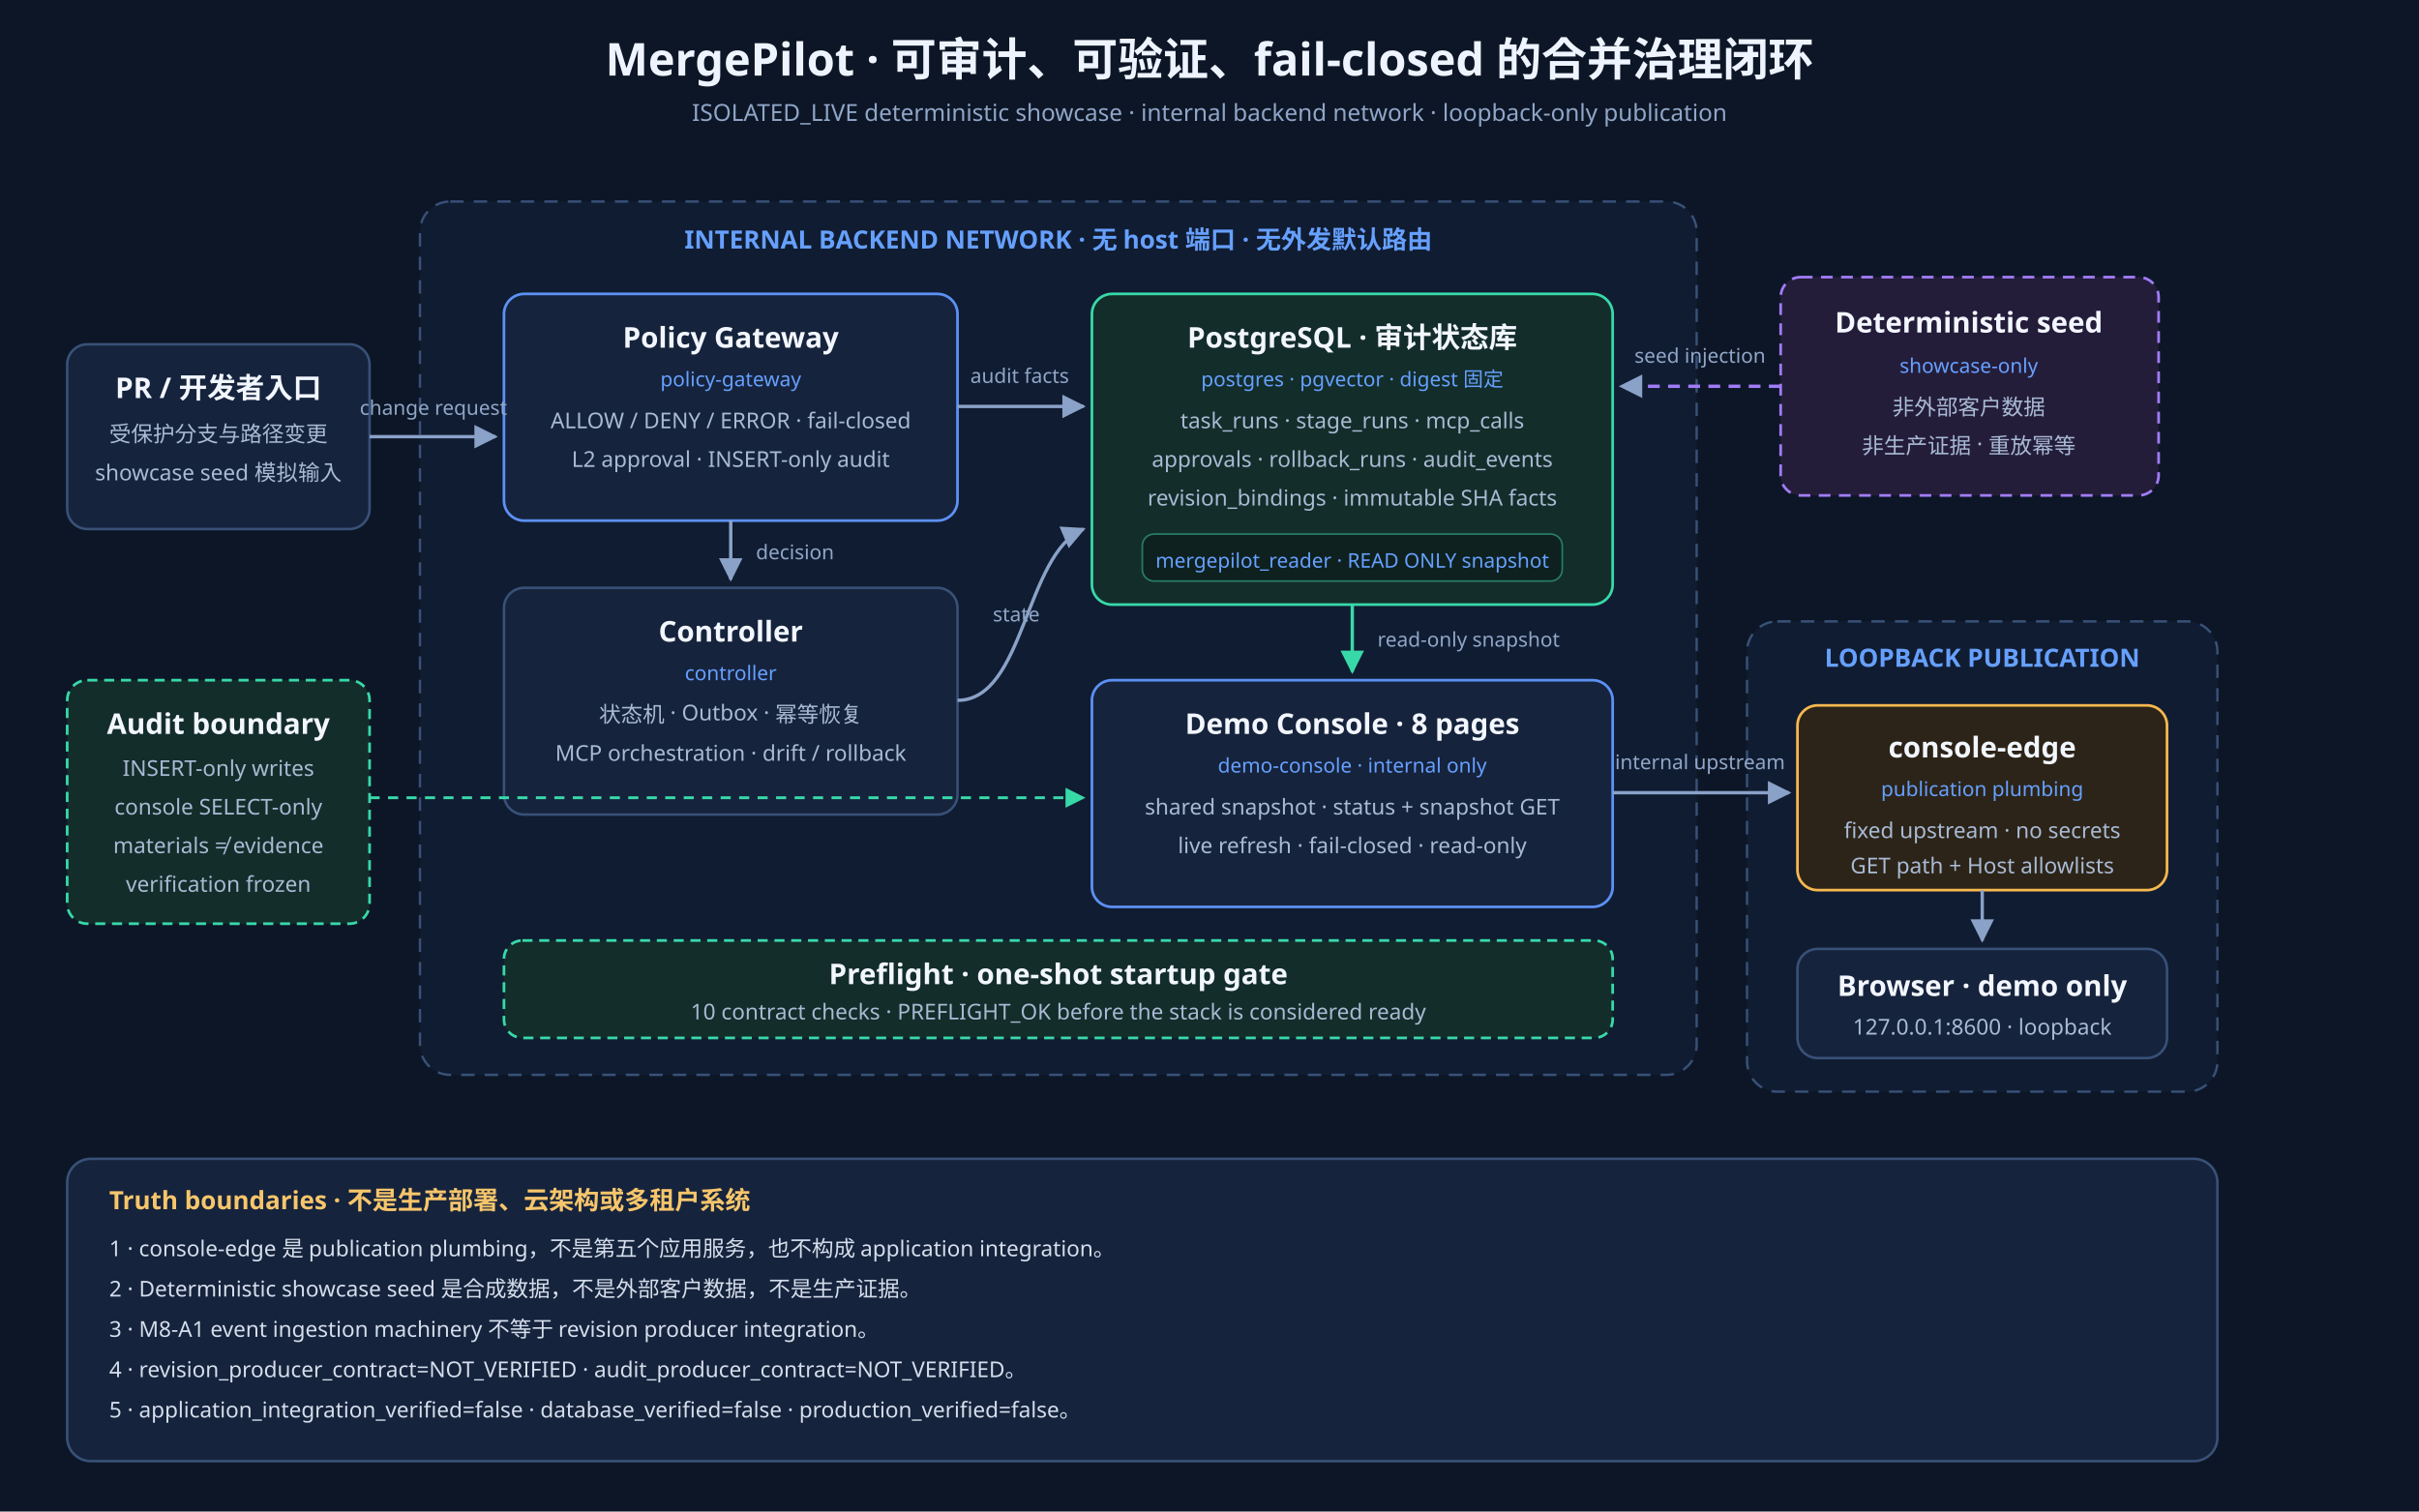
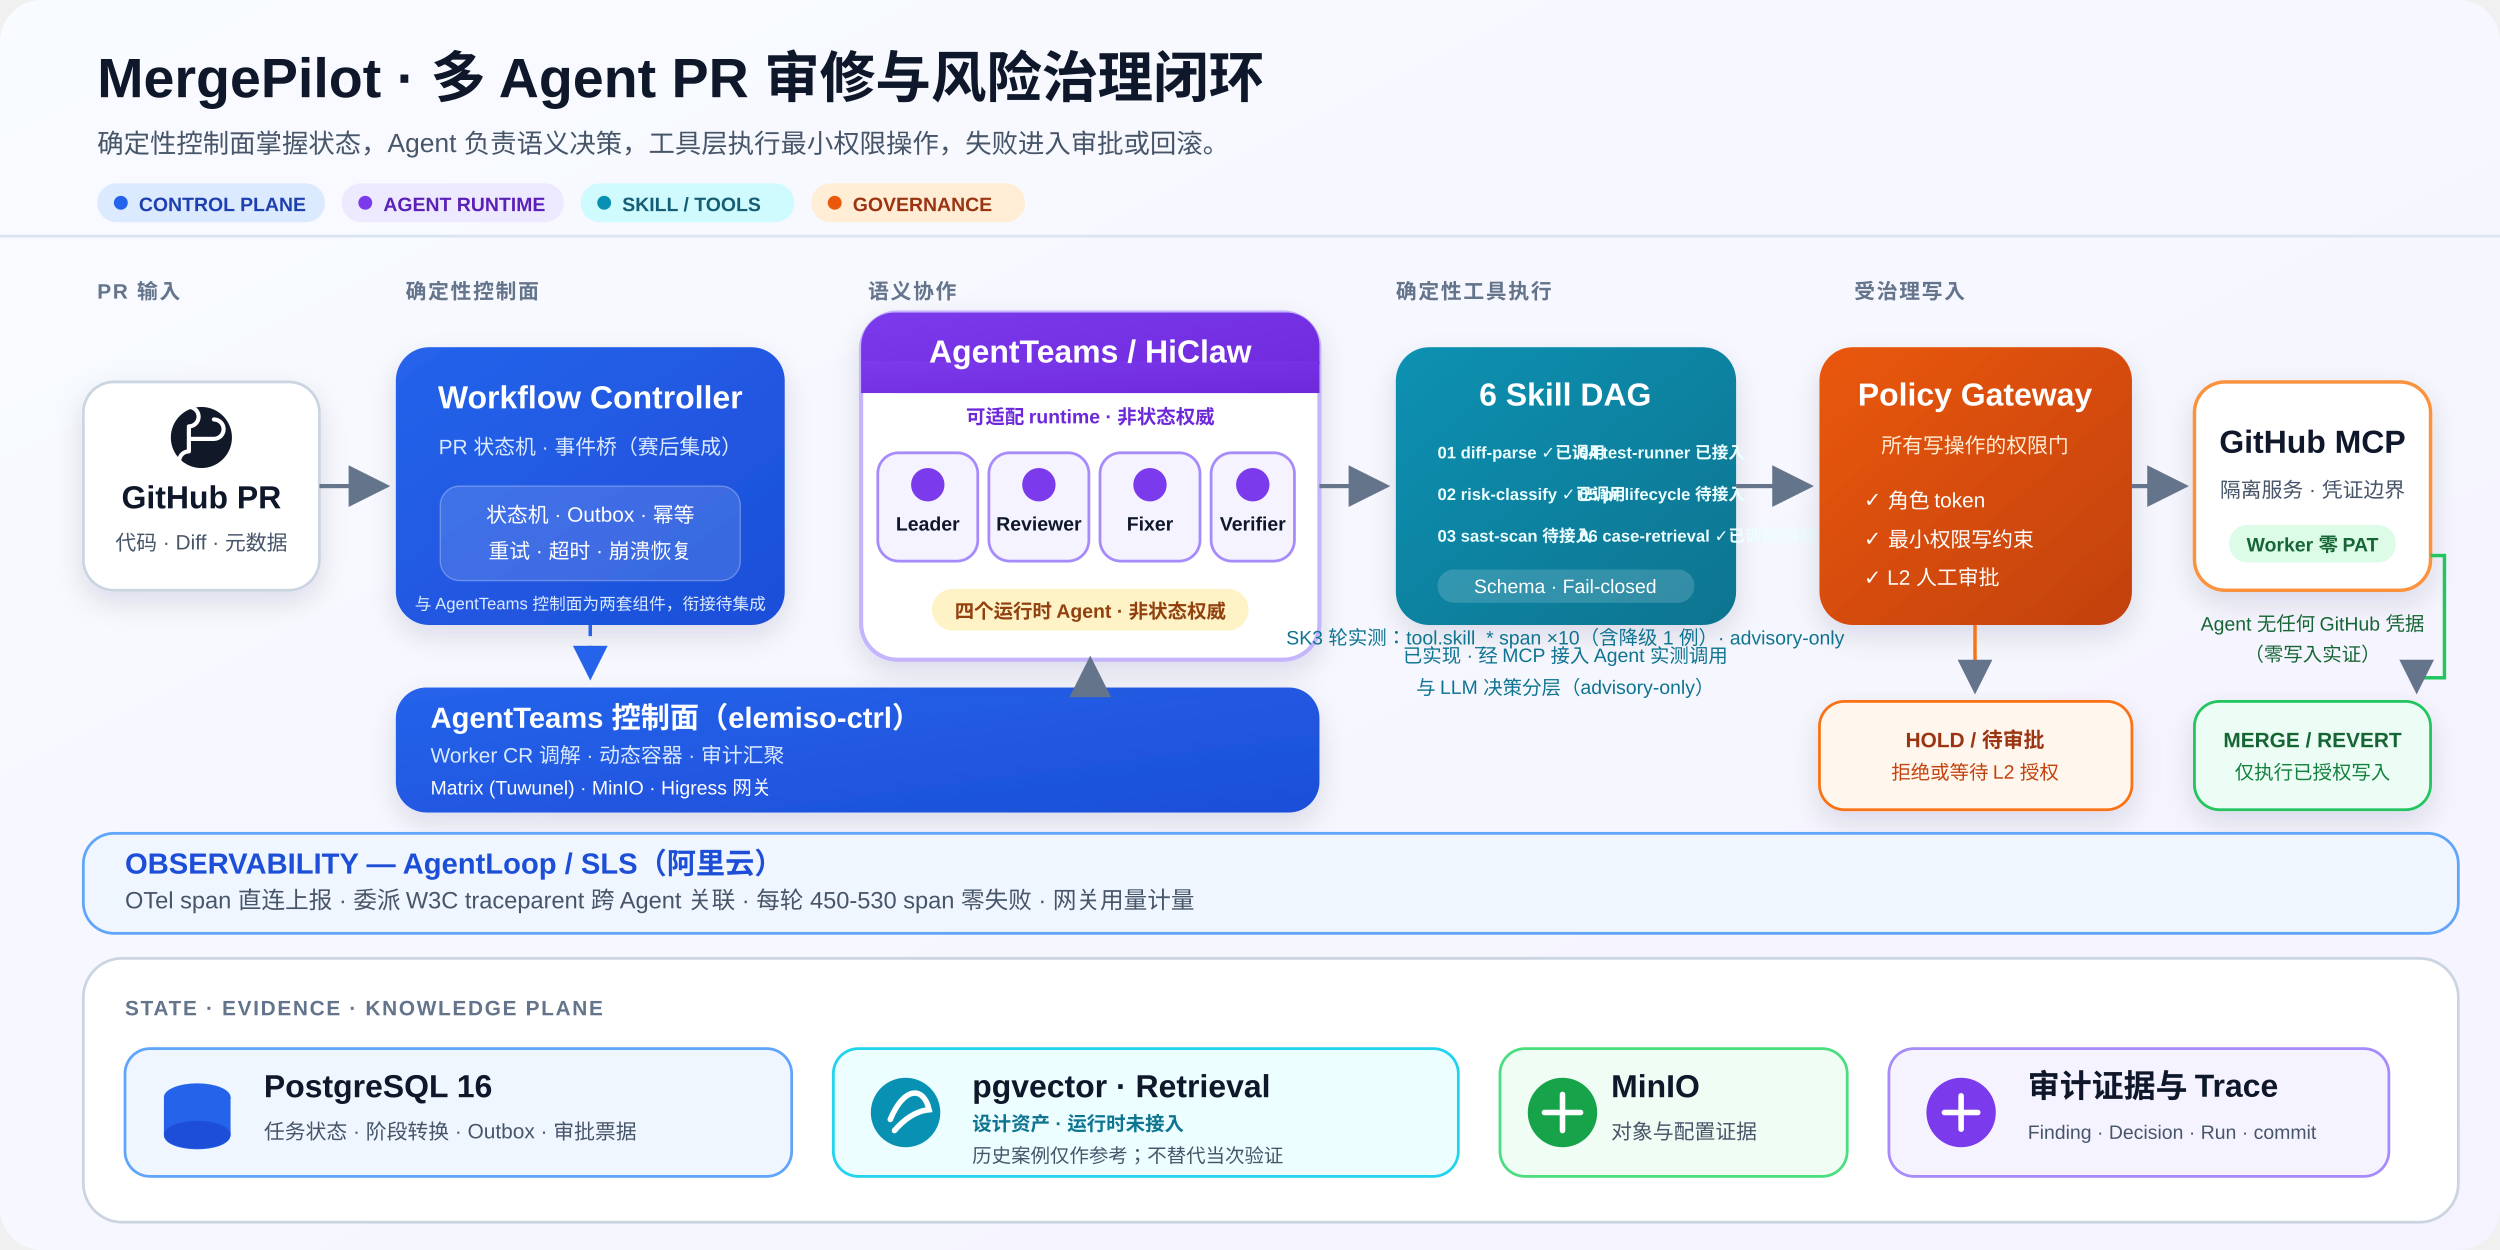
- <svg xmlns="http://www.w3.org/2000/svg" width="1440" height="900" viewBox="0 0 1440 900" role="img" aria-labelledby="title desc">
+ <svg xmlns="http://www.w3.org/2000/svg" width="1800" height="900" viewBox="0 0 1800 900" role="img" aria-labelledby="title desc">
  <defs>
-     <marker id="arrow" viewBox="0 0 10 10" refX="9" refY="5" markerWidth="7" markerHeight="7" orient="auto-start-reverse">
-       <path d="M0 0 L10 5 L0 10 Z" fill="#8aa2c8" />
+     <linearGradient id="bg" x1="0" y1="0" x2="1" y2="1">
+       <stop offset="0" stop-color="#f8fbff" />
+       <stop offset="1" stop-color="#f5f3ff" />
+     </linearGradient>
+     <linearGradient id="controller" x1="0" y1="0" x2="1" y2="1">
+       <stop offset="0" stop-color="#2563eb" />
+       <stop offset="1" stop-color="#1d4ed8" />
+     </linearGradient>
+     <linearGradient id="runtime" x1="0" y1="0" x2="1" y2="1">
+       <stop offset="0" stop-color="#7c3aed" />
+       <stop offset="1" stop-color="#6d28d9" />
+     </linearGradient>
+     <linearGradient id="skills" x1="0" y1="0" x2="1" y2="1">
+       <stop offset="0" stop-color="#0891b2" />
+       <stop offset="1" stop-color="#0e7490" />
+     </linearGradient>
+     <linearGradient id="governance" x1="0" y1="0" x2="1" y2="1">
+       <stop offset="0" stop-color="#ea580c" />
+       <stop offset="1" stop-color="#c2410c" />
+     </linearGradient>
+     <filter id="shadow" x="-20%" y="-20%" width="140%" height="150%">
+       <feDropShadow dx="0" dy="8" stdDeviation="10" flood-color="#0f172a" flood-opacity="0.12" />
+     </filter>
+     <marker id="arrow" markerWidth="10" markerHeight="10" refX="8" refY="5" orient="auto" markerUnits="strokeWidth">
+       <path d="M0,0 L10,5 L0,10 Z" fill="#64748b" />
    </marker>
-     <marker id="arrow-green" viewBox="0 0 10 10" refX="9" refY="5" markerWidth="7" markerHeight="7" orient="auto-start-reverse">
-       <path d="M0 0 L10 5 L0 10 Z" fill="#38d9a9" />
+     <marker id="arrowBlue" markerWidth="10" markerHeight="10" refX="8" refY="5" orient="auto" markerUnits="strokeWidth">
+       <path d="M0,0 L10,5 L0,10 Z" fill="#2563eb" />
    </marker>
    <style>
-       .title { fill:#eef4ff; font:700 27px 'Segoe UI','Microsoft YaHei',sans-serif; }
-       .subtitle { fill:#90a6c8; font:14px 'Segoe UI','Microsoft YaHei',sans-serif; }
-       .lane-title { fill:#66a0ff; font:600 15px 'Segoe UI','Microsoft YaHei',sans-serif; }
-       .node-title { fill:#f2f6ff; font:700 17px 'Segoe UI','Microsoft YaHei',sans-serif; }
-       .node-meta { fill:#66a0ff; font:12px 'Segoe UI','Microsoft YaHei',sans-serif; }
-       .node-body { fill:#a9bad4; font:13px 'Segoe UI','Microsoft YaHei',sans-serif; }
-       .note-title { fill:#f7c66b; font:700 15px 'Segoe UI','Microsoft YaHei',sans-serif; }
-       .note { fill:#d5deec; font:13px 'Segoe UI','Microsoft YaHei',sans-serif; }
-       .edge-label { fill:#90a6c8; font:12px 'Segoe UI','Microsoft YaHei',sans-serif; }
-       .box { fill:#16233c; stroke:#385178; stroke-width:1.5; }
-       .box-blue { fill:#16233c; stroke:#5c91f5; stroke-width:1.6; }
-       .box-green { fill:#132d2a; stroke:#38d9a9; stroke-width:1.6; }
-       .box-purple { fill:#241d3a; stroke:#a17cf7; stroke-width:1.6; stroke-dasharray:7 5; }
-       .box-orange { fill:#2c2418; stroke:#f7b84f; stroke-width:1.6; }
-       .boundary { fill:#101c31; stroke:#385178; stroke-width:1.4; stroke-dasharray:8 6; }
-       .line { stroke:#8aa2c8; stroke-width:2; fill:none; marker-end:url(#arrow); }
-       .line-green { stroke:#38d9a9; stroke-width:2; fill:none; marker-end:url(#arrow-green); }
-       .line-dashed { stroke:#a17cf7; stroke-width:2; fill:none; stroke-dasharray:7 5; marker-end:url(#arrow); }
+       .font { font-family: "Noto Sans SC", "Microsoft YaHei", "Segoe UI", "PingFang SC", Arial, sans-serif; font-kerning: normal; }
+       .title { font-size: 40px; font-weight: 700; fill: #0f172a; }
+       .subtitle { font-size: 19px; fill: #475569; }
+       .lane { font-size: 15px; font-weight: 700; letter-spacing: 1.2px; fill: #64748b; }
+       .card-title { font-size: 23px; font-weight: 700; }
+       .card-body { font-size: 17px; }
+       .small { font-size: 15px; }
+       .tiny { font-size: 14px; }
+       .white { fill: #ffffff; }
+       .ink { fill: #0f172a; }
+       .muted { fill: #475569; }
+       .connector { fill: none; stroke: #64748b; stroke-width: 3; marker-end: url(#arrow); }
+       .state-link { fill: none; stroke: #2563eb; stroke-width: 2.5; stroke-dasharray: 8 7; marker-end: url(#arrowBlue); }
    </style>
  </defs>
-   <rect width="1440" height="900" fill="#0d1626" />
-   <text x="720" y="45" text-anchor="middle" class="title">MergePilot · 可审计、可验证、fail-closed 的合并治理闭环</text>
-   <text x="720" y="72" text-anchor="middle" class="subtitle">ISOLATED_LIVE deterministic showcase · internal backend network · loopback-only publication</text>
-   <rect id="internal-network" x="250" y="120" width="760" height="520" rx="18" class="boundary" />
-   <text x="630" y="148" text-anchor="middle" class="lane-title">INTERNAL BACKEND NETWORK · 无 host 端口 · 无外发默认路由</text>
-   <g id="pr-entry">
-     <rect x="40" y="205" width="180" height="110" rx="12" class="box" />
-     <text x="130" y="237" text-anchor="middle" class="node-title">PR / 开发者入口</text>
-     <text x="130" y="263" text-anchor="middle" class="node-body">受保护分支与路径变更</text>
-     <text x="130" y="286" text-anchor="middle" class="node-body">showcase seed 模拟输入</text>
-   </g>
-   <g id="policy-gateway">
-     <rect x="300" y="175" width="270" height="135" rx="12" class="box-blue" />
-     <text x="435" y="207" text-anchor="middle" class="node-title">Policy Gateway</text>
-     <text x="435" y="230" text-anchor="middle" class="node-meta">policy-gateway</text>
-     <text x="435" y="255" text-anchor="middle" class="node-body">ALLOW / DENY / ERROR · fail-closed</text>
-     <text x="435" y="278" text-anchor="middle" class="node-body">L2 approval · INSERT-only audit</text>
-   </g>
-   <g id="controller">
-     <rect x="300" y="350" width="270" height="135" rx="12" class="box" />
-     <text x="435" y="382" text-anchor="middle" class="node-title">Controller</text>
-     <text x="435" y="405" text-anchor="middle" class="node-meta">controller</text>
-     <text x="435" y="430" text-anchor="middle" class="node-body">状态机 · Outbox · 幂等恢复</text>
-     <text x="435" y="453" text-anchor="middle" class="node-body">MCP orchestration · drift / rollback</text>
-   </g>
-   <g id="postgres-state">
-     <rect x="650" y="175" width="310" height="185" rx="12" class="box-green" />
-     <text x="805" y="207" text-anchor="middle" class="node-title">PostgreSQL · 审计状态库</text>
-     <text x="805" y="230" text-anchor="middle" class="node-meta">postgres · pgvector · digest 固定</text>
-     <text x="805" y="255" text-anchor="middle" class="node-body">task_runs · stage_runs · mcp_calls</text>
-     <text x="805" y="278" text-anchor="middle" class="node-body">approvals · rollback_runs · audit_events</text>
-     <text x="805" y="301" text-anchor="middle" class="node-body">revision_bindings · immutable SHA facts</text>
-     <rect x="680" y="318" width="250" height="28" rx="7" fill="#0e211f" stroke="#277d65" />
-     <text x="805" y="338" text-anchor="middle" class="node-meta">mergepilot_reader · READ ONLY snapshot</text>
-   </g>
-   <g id="demo-console">
-     <rect x="650" y="405" width="310" height="135" rx="12" class="box-blue" />
-     <text x="805" y="437" text-anchor="middle" class="node-title">Demo Console · 8 pages</text>
-     <text x="805" y="460" text-anchor="middle" class="node-meta">demo-console · internal only</text>
-     <text x="805" y="485" text-anchor="middle" class="node-body">shared snapshot · status + snapshot GET</text>
-     <text x="805" y="508" text-anchor="middle" class="node-body">live refresh · fail-closed · read-only</text>
-   </g>
-   <g id="preflight">
-     <rect id="preflight-box" x="300" y="560" width="660" height="58" rx="11" class="box-green" stroke-dasharray="6 4" />
-     <text x="630" y="586" text-anchor="middle" class="node-title">Preflight · one-shot startup gate</text>
-     <text x="630" y="607" text-anchor="middle" class="node-body">10 contract checks · PREFLIGHT_OK before the stack is considered ready</text>
-   </g>
-   <g id="showcase-seed">
-     <rect x="1060" y="165" width="225" height="130" rx="12" class="box-purple" />
-     <text x="1172" y="198" text-anchor="middle" class="node-title">Deterministic seed</text>
-     <text x="1172" y="222" text-anchor="middle" class="node-meta">showcase-only</text>
-     <text x="1172" y="247" text-anchor="middle" class="node-body">非外部客户数据</text>
-     <text x="1172" y="270" text-anchor="middle" class="node-body">非生产证据 · 重放幂等</text>
-   </g>
-   <rect id="publication-boundary" x="1040" y="370" width="280" height="280" rx="18" class="boundary" />
-   <text x="1180" y="397" text-anchor="middle" class="lane-title">LOOPBACK PUBLICATION</text>
-   <g id="console-edge">
-     <rect x="1070" y="420" width="220" height="110" rx="12" class="box-orange" />
-     <text x="1180" y="451" text-anchor="middle" class="node-title">console-edge</text>
-     <text x="1180" y="474" text-anchor="middle" class="node-meta">publication plumbing</text>
-     <text x="1180" y="499" text-anchor="middle" class="node-body">fixed upstream · no secrets</text>
-     <text x="1180" y="520" text-anchor="middle" class="node-body">GET path + Host allowlists</text>
-   </g>
-   <g id="browser">
-     <rect x="1070" y="565" width="220" height="65" rx="12" class="box" />
-     <text x="1180" y="593" text-anchor="middle" class="node-title">Browser · demo only</text>
-     <text x="1180" y="616" text-anchor="middle" class="node-body">127.0.0.1:8600 · loopback</text>
-   </g>
-   <g id="audit-boundary">
-     <rect x="40" y="405" width="180" height="145" rx="12" class="box-green" stroke-dasharray="6 4" />
-     <text x="130" y="437" text-anchor="middle" class="node-title">Audit boundary</text>
-     <text x="130" y="462" text-anchor="middle" class="node-body">INSERT-only writes</text>
-     <text x="130" y="485" text-anchor="middle" class="node-body">console SELECT-only</text>
-     <text x="130" y="508" text-anchor="middle" class="node-body">materials ≠ evidence</text>
-     <text x="130" y="531" text-anchor="middle" class="node-body">verification frozen</text>
-   </g>
-   <path d="M220 260 H295" class="line" />
-   <text x="258" y="247" text-anchor="middle" class="edge-label">change request</text>
-   <path d="M435 310 V345" class="line" />
-   <text x="450" y="333" class="edge-label">decision</text>
-   <path d="M570 242 H645" class="line" />
-   <text x="607" y="228" text-anchor="middle" class="edge-label">audit facts</text>
-   <path d="M570 417 C610 417 610 330 645 315" class="line" />
-   <text x="605" y="370" text-anchor="middle" class="edge-label">state</text>
-   <path d="M805 360 V400" class="line-green" />
-   <text x="820" y="385" class="edge-label">read-only snapshot</text>
-   <path d="M960 472 H1065" class="line" />
-   <text x="1012" y="458" text-anchor="middle" class="edge-label">internal upstream</text>
-   <path d="M1180 530 V560" class="line" />
-   <path d="M1060 230 H965" class="line-dashed" />
-   <text x="1012" y="216" text-anchor="middle" class="edge-label">seed injection</text>
-   <path d="M220 475 H645" stroke="#38d9a9" stroke-width="1.7" stroke-dasharray="6 5" fill="none" marker-end="url(#arrow-green)" />
-   <g id="boundary-annotations">
-     <rect x="40" y="690" width="1280" height="180" rx="14" class="box" />
-     <text x="65" y="720" class="note-title">Truth boundaries · 不是生产部署、云架构或多租户系统</text>
-     <text x="65" y="748" class="note">1 · console-edge 是 publication plumbing，不是第五个应用服务，也不构成 application integration。</text>
-     <text x="65" y="772" class="note">2 · Deterministic showcase seed 是合成数据，不是外部客户数据，不是生产证据。</text>
-     <text x="65" y="796" class="note">3 · M8-A1 event ingestion machinery 不等于 revision producer integration。</text>
-     <text x="65" y="820" class="note">4 · revision_producer_contract=NOT_VERIFIED · audit_producer_contract=NOT_VERIFIED。</text>
-     <text x="65" y="844" class="note">5 · application_integration_verified=false · database_verified=false · production_verified=false。</text>
+   <rect width="1800" height="900" rx="30" fill="url(#bg)" />
+   <path d="M0 170 H1800" stroke="#dbe5f1" stroke-width="2" />
+   <g class="font">
+     <text x="70" y="70" class="title">MergePilot · 多 Agent PR 审修与风险治理闭环</text>
+     <text x="70" y="110" class="subtitle">确定性控制面掌握状态，Agent 负责语义决策，工具层执行最小权限操作，失败进入审批或回滚。</text>
+     <g transform="translate(70 132)">
+       <rect width="164" height="28" rx="14" fill="#dbeafe" />
+       <circle cx="17" cy="14" r="5" fill="#2563eb" />
+       <text x="30" y="20" class="tiny" fill="#1e40af" font-weight="700">CONTROL PLANE</text>
+       <rect x="176" width="160" height="28" rx="14" fill="#ede9fe" />
+       <circle cx="193" cy="14" r="5" fill="#7c3aed" />
+       <text x="206" y="20" class="tiny" fill="#5b21b6" font-weight="700">AGENT RUNTIME</text>
+       <rect x="348" width="154" height="28" rx="14" fill="#cffafe" />
+       <circle cx="365" cy="14" r="5" fill="#0891b2" />
+       <text x="378" y="20" class="tiny" fill="#155e75" font-weight="700">SKILL / TOOLS</text>
+       <rect x="514" width="154" height="28" rx="14" fill="#ffedd5" />
+       <circle cx="531" cy="14" r="5" fill="#ea580c" />
+       <text x="544" y="20" class="tiny" fill="#9a3412" font-weight="700">GOVERNANCE</text>
+     </g>
+     <text x="70" y="215" class="lane">PR 输入</text>
+     <text x="292" y="215" class="lane">确定性控制面</text>
+     <text x="625" y="215" class="lane">语义协作</text>
+     <text x="1005" y="215" class="lane">确定性工具执行</text>
+     <text x="1335" y="215" class="lane">受治理写入</text>
+     <g filter="url(#shadow)">
+       <rect x="60" y="275" width="170" height="150" rx="22" fill="#ffffff" stroke="#cbd5e1" stroke-width="2" />
+     </g>
+     <circle cx="145" cy="315" r="22" fill="#111827" />
+     <path d="M136 307 v18 M136 307 a7 7 0 1 0 0-14 M136 325 a7 7 0 1 0 0 14 M136 316 h18 a7 7 0 1 0 0-14" fill="none" stroke="#fff" stroke-width="3" stroke-linecap="round" />
+     <text x="145" y="366" text-anchor="middle" class="card-title ink">GitHub PR</text>
+     <text x="145" y="396" text-anchor="middle" class="small muted">代码 · Diff · 元数据</text>
+     <g filter="url(#shadow)">
+       <rect x="285" y="250" width="280" height="200" rx="24" fill="url(#controller)" />
+     </g>
+     <text x="425" y="294" text-anchor="middle" class="card-title white">Workflow Controller</text>
+     <text x="425" y="327" text-anchor="middle" class="small" fill="#dbeafe">PR 状态机 · 事件桥（赛后集成）</text>
+     <rect x="317" y="350" width="216" height="68" rx="14" fill="#ffffff" fill-opacity="0.13" stroke="#ffffff" stroke-opacity="0.28" />
+     <text x="425" y="376" text-anchor="middle" class="small white">状态机 · Outbox · 幂等</text>
+     <text x="425" y="402" text-anchor="middle" class="small white">重试 · 超时 · 崩溃恢复</text>
+     <text x="425" y="439" text-anchor="middle" font-size="12" fill="#dbeafe">与 AgentTeams 控制面为两套组件，衔接待集成</text>
+     <g filter="url(#shadow)">
+       <rect x="285" y="495" width="665" height="90" rx="22" fill="url(#controller)" />
+     </g>
+     <text x="310" y="524" font-size="21" font-weight="700" class="white">AgentTeams 控制面（elemiso-ctrl）</text>
+     <text x="310" y="549" class="small" fill="#dbeafe">Worker CR 调解 · 动态容器 · 审计汇聚</text>
+     <text x="310" y="572" class="tiny white">Matrix (Tuwunel) · MinIO · Higress 网关</text>
+     <g filter="url(#shadow)">
+       <rect x="620" y="225" width="330" height="250" rx="26" fill="#ffffff" stroke="#c4b5fd" stroke-width="3" />
+     </g>
+     <rect x="620" y="225" width="330" height="58" rx="24" fill="url(#runtime)" />
+     <path d="M620 260 H950 V283 H620 Z" fill="url(#runtime)" />
+     <text x="785" y="261" text-anchor="middle" class="card-title white">AgentTeams / HiClaw</text>
+     <text x="785" y="305" text-anchor="middle" class="tiny" fill="#6d28d9" font-weight="700">可适配 runtime · 非状态权威</text>
+     <g>
+       <rect x="632" y="326" width="72" height="78" rx="15" fill="#f5f3ff" stroke="#a78bfa" stroke-width="2" />
+       <circle cx="668" cy="349" r="12" fill="#7c3aed" />
+       <text x="668" y="382" text-anchor="middle" class="tiny ink" font-weight="700">Leader</text>
+       <rect x="712" y="326" width="72" height="78" rx="15" fill="#f5f3ff" stroke="#a78bfa" stroke-width="2" />
+       <circle cx="748" cy="349" r="12" fill="#7c3aed" />
+       <text x="748" y="382" text-anchor="middle" class="tiny ink" font-weight="700">Reviewer</text>
+       <rect x="792" y="326" width="72" height="78" rx="15" fill="#f5f3ff" stroke="#a78bfa" stroke-width="2" />
+       <circle cx="828" cy="349" r="12" fill="#7c3aed" />
+       <text x="828" y="382" text-anchor="middle" class="tiny ink" font-weight="700">Fixer</text>
+       <rect x="872" y="326" width="60" height="78" rx="15" fill="#f5f3ff" stroke="#a78bfa" stroke-width="2" />
+       <circle cx="902" cy="349" r="12" fill="#7c3aed" />
+       <text x="902" y="382" text-anchor="middle" class="tiny ink" font-weight="700">Verifier</text>
+     </g>
+     <rect x="671" y="424" width="228" height="30" rx="15" fill="#fef3c7" />
+     <text x="785" y="445" text-anchor="middle" class="tiny" fill="#92400e" font-weight="700">四个运行时 Agent · 非状态权威</text>
+     <g filter="url(#shadow)">
+       <rect x="1005" y="250" width="245" height="200" rx="24" fill="url(#skills)" />
+     </g>
+     <text x="1127" y="292" text-anchor="middle" class="card-title white">6 Skill DAG</text>
+     <g fill="#ecfeff" font-weight="650" font-size="12px">
+       <text x="1035" y="330" textLength="95" lengthAdjust="spacingAndGlyphs">01  diff-parse ✓已调用</text>
+       <text x="1035" y="360" textLength="95" lengthAdjust="spacingAndGlyphs">02  risk-classify ✓已调用</text>
+       <text x="1035" y="390" textLength="95" lengthAdjust="spacingAndGlyphs">03  sast-scan 待接入</text>
+       <text x="1137" y="330" textLength="103" lengthAdjust="spacingAndGlyphs">04  test-runner 已接入</text>
+       <text x="1137" y="360" textLength="103" lengthAdjust="spacingAndGlyphs">05  pr-lifecycle 待接入</text>
+       <text x="1137" y="390" textLength="103" lengthAdjust="spacingAndGlyphs">06  case-retrieval ✓已调用(降级)</text>
+     </g>
+     <rect x="1035" y="410" width="185" height="24" rx="12" fill="#ffffff" fill-opacity="0.16" />
+     <text x="1127" y="427" text-anchor="middle" class="tiny white">Schema · Fail-closed</text>
+     <text x="1127" y="464" text-anchor="middle" class="tiny" fill="#0e7490" textLength="340" lengthAdjust="spacingAndGlyphs">SK3 轮实测：tool.skill_* span ×10（含降级 1 例）· advisory-only</text>
+     <text x="1127" y="477" text-anchor="middle" class="tiny" fill="#0e7490">已实现 · 经 MCP 接入 Agent 实测调用</text>
+     <text x="1127" y="500" text-anchor="middle" class="tiny" fill="#0e7490">与 LLM 决策分层（advisory-only）</text>
+     <g filter="url(#shadow)">
+       <rect x="1310" y="250" width="225" height="200" rx="24" fill="url(#governance)" />
+     </g>
+     <text x="1422" y="292" text-anchor="middle" class="card-title white">Policy Gateway</text>
+     <text x="1422" y="326" text-anchor="middle" class="small" fill="#ffedd5">所有写操作的权限门</text>
+     <g class="small white">
+       <text x="1342" y="365">✓ 角色 token</text>
+       <text x="1342" y="393">✓ 最小权限写约束</text>
+       <text x="1342" y="421">✓ L2 人工审批</text>
+     </g>
+     <g filter="url(#shadow)">
+       <rect x="1580" y="275" width="170" height="150" rx="22" fill="#ffffff" stroke="#fb923c" stroke-width="2.5" />
+     </g>
+     <text x="1665" y="326" text-anchor="middle" class="card-title ink">GitHub MCP</text>
+     <text x="1665" y="358" text-anchor="middle" class="small muted">隔离服务 · 凭证边界</text>
+     <rect x="1605" y="378" width="120" height="27" rx="13" fill="#dcfce7" />
+     <text x="1665" y="397" text-anchor="middle" class="tiny" fill="#166534" font-weight="750">Worker 零 PAT</text>
+     <text x="1665" y="454" text-anchor="middle" class="tiny" fill="#166534">Agent 无任何 GitHub 凭据</text>
+     <text x="1665" y="476" text-anchor="middle" class="tiny" fill="#166534">（零写入实证）</text>
+     <path d="M230 350 H275" class="connector" />
+     <path d="M425 450 V485" class="state-link" />
+     <path d="M785 495 V478" class="connector" />
+     <path d="M950 350 H995" class="connector" />
+     <path d="M1250 350 H1300" class="connector" />
+     <path d="M1535 350 H1570" class="connector" />
+     <path d="M1422 450 V495" fill="none" stroke="#f97316" stroke-width="2.5" marker-end="url(#arrow)" />
+     <path d="M1750 400 H1760 V488 H1740 V495" fill="none" stroke="#22c55e" stroke-width="2.5" marker-end="url(#arrow)" />
+     <g filter="url(#shadow)">
+       <rect x="1310" y="505" width="225" height="78" rx="18" fill="#fff7ed" stroke="#f97316" stroke-width="2" />
+       <rect x="1580" y="505" width="170" height="78" rx="18" fill="#ecfdf5" stroke="#22c55e" stroke-width="2" />
+     </g>
+     <text x="1422" y="538" text-anchor="middle" class="small" fill="#9a3412" font-weight="750">HOLD / 待审批</text>
+     <text x="1422" y="561" text-anchor="middle" class="tiny" fill="#c2410c">拒绝或等待 L2 授权</text>
+     <text x="1665" y="538" text-anchor="middle" class="small" fill="#166534" font-weight="750">MERGE / REVERT</text>
+     <text x="1665" y="561" text-anchor="middle" class="tiny" fill="#15803d">仅执行已授权写入</text>
+     <rect x="60" y="600" width="1710" height="72" rx="22" fill="#eff6ff" stroke="#60a5fa" stroke-width="2" />
+     <text x="90" y="629" font-size="21" font-weight="700" fill="#1d4ed8">OBSERVABILITY — AgentLoop / SLS（阿里云）</text>
+     <text x="90" y="654" class="card-body muted">OTel span 直连上报 · 委派 W3C traceparent 跨 Agent 关联 · 每轮 450-530 span 零失败 · 网关用量计量</text>
+     <g transform="translate(0 55)">
+       <rect x="60" y="635" width="1710" height="190" rx="28" fill="#ffffff" stroke="#cbd5e1" stroke-width="2" />
+       <text x="90" y="676" class="lane">STATE · EVIDENCE · KNOWLEDGE PLANE</text>
+       <g>
+         <rect x="90" y="700" width="480" height="92" rx="18" fill="#eff6ff" stroke="#60a5fa" stroke-width="2" />
+         <ellipse cx="142" cy="735" rx="24" ry="10" fill="#2563eb" />
+         <path d="M118 735 V762 C118 776 166 776 166 762 V735" fill="#2563eb" />
+         <ellipse cx="142" cy="762" rx="24" ry="10" fill="#1d4ed8" />
+         <text x="190" y="735" class="card-title ink">PostgreSQL 16</text>
+         <text x="190" y="765" class="small muted">任务状态 · 阶段转换 · Outbox · 审批票据</text>
+       </g>
+       <g>
+         <rect x="600" y="700" width="450" height="92" rx="18" fill="#ecfeff" stroke="#22d3ee" stroke-width="2" />
+         <circle cx="652" cy="746" r="25" fill="#0891b2" />
+         <path d="M641 751 c10-24 24-24 28-7 c-10 1-18 7-25 15" fill="none" stroke="#fff" stroke-width="4" stroke-linecap="round" />
+         <text x="700" y="735" class="card-title ink">pgvector · Retrieval</text>
+         <text x="700" y="759" class="tiny" fill="#0e7490" font-weight="700">设计资产 · 运行时未接入</text>
+         <text x="700" y="782" class="tiny muted">历史案例仅作参考；不替代当次验证</text>
+       </g>
+       <g>
+         <rect x="1080" y="700" width="250" height="92" rx="18" fill="#f0fdf4" stroke="#4ade80" stroke-width="2" />
+         <circle cx="1125" cy="746" r="25" fill="#16a34a" />
+         <path d="M1112 746 h26 M1125 733 v26" stroke="#fff" stroke-width="4" stroke-linecap="round" />
+         <text x="1160" y="735" class="card-title ink">MinIO</text>
+         <text x="1160" y="765" class="small muted">对象与配置证据</text>
+       </g>
+       <g>
+         <rect x="1360" y="700" width="360" height="92" rx="18" fill="#f5f3ff" stroke="#a78bfa" stroke-width="2" />
+         <circle cx="1412" cy="746" r="25" fill="#7c3aed" />
+         <path d="M1400 746 h24 M1412 734 v24" stroke="#fff" stroke-width="4" stroke-linecap="round" />
+         <text x="1460" y="735" class="card-title ink">审计证据与 Trace</text>
+         <text x="1460" y="765" class="tiny muted">Finding · Decision · Run · commit</text>
+       </g>
+     </g>
  </g>
</svg>
